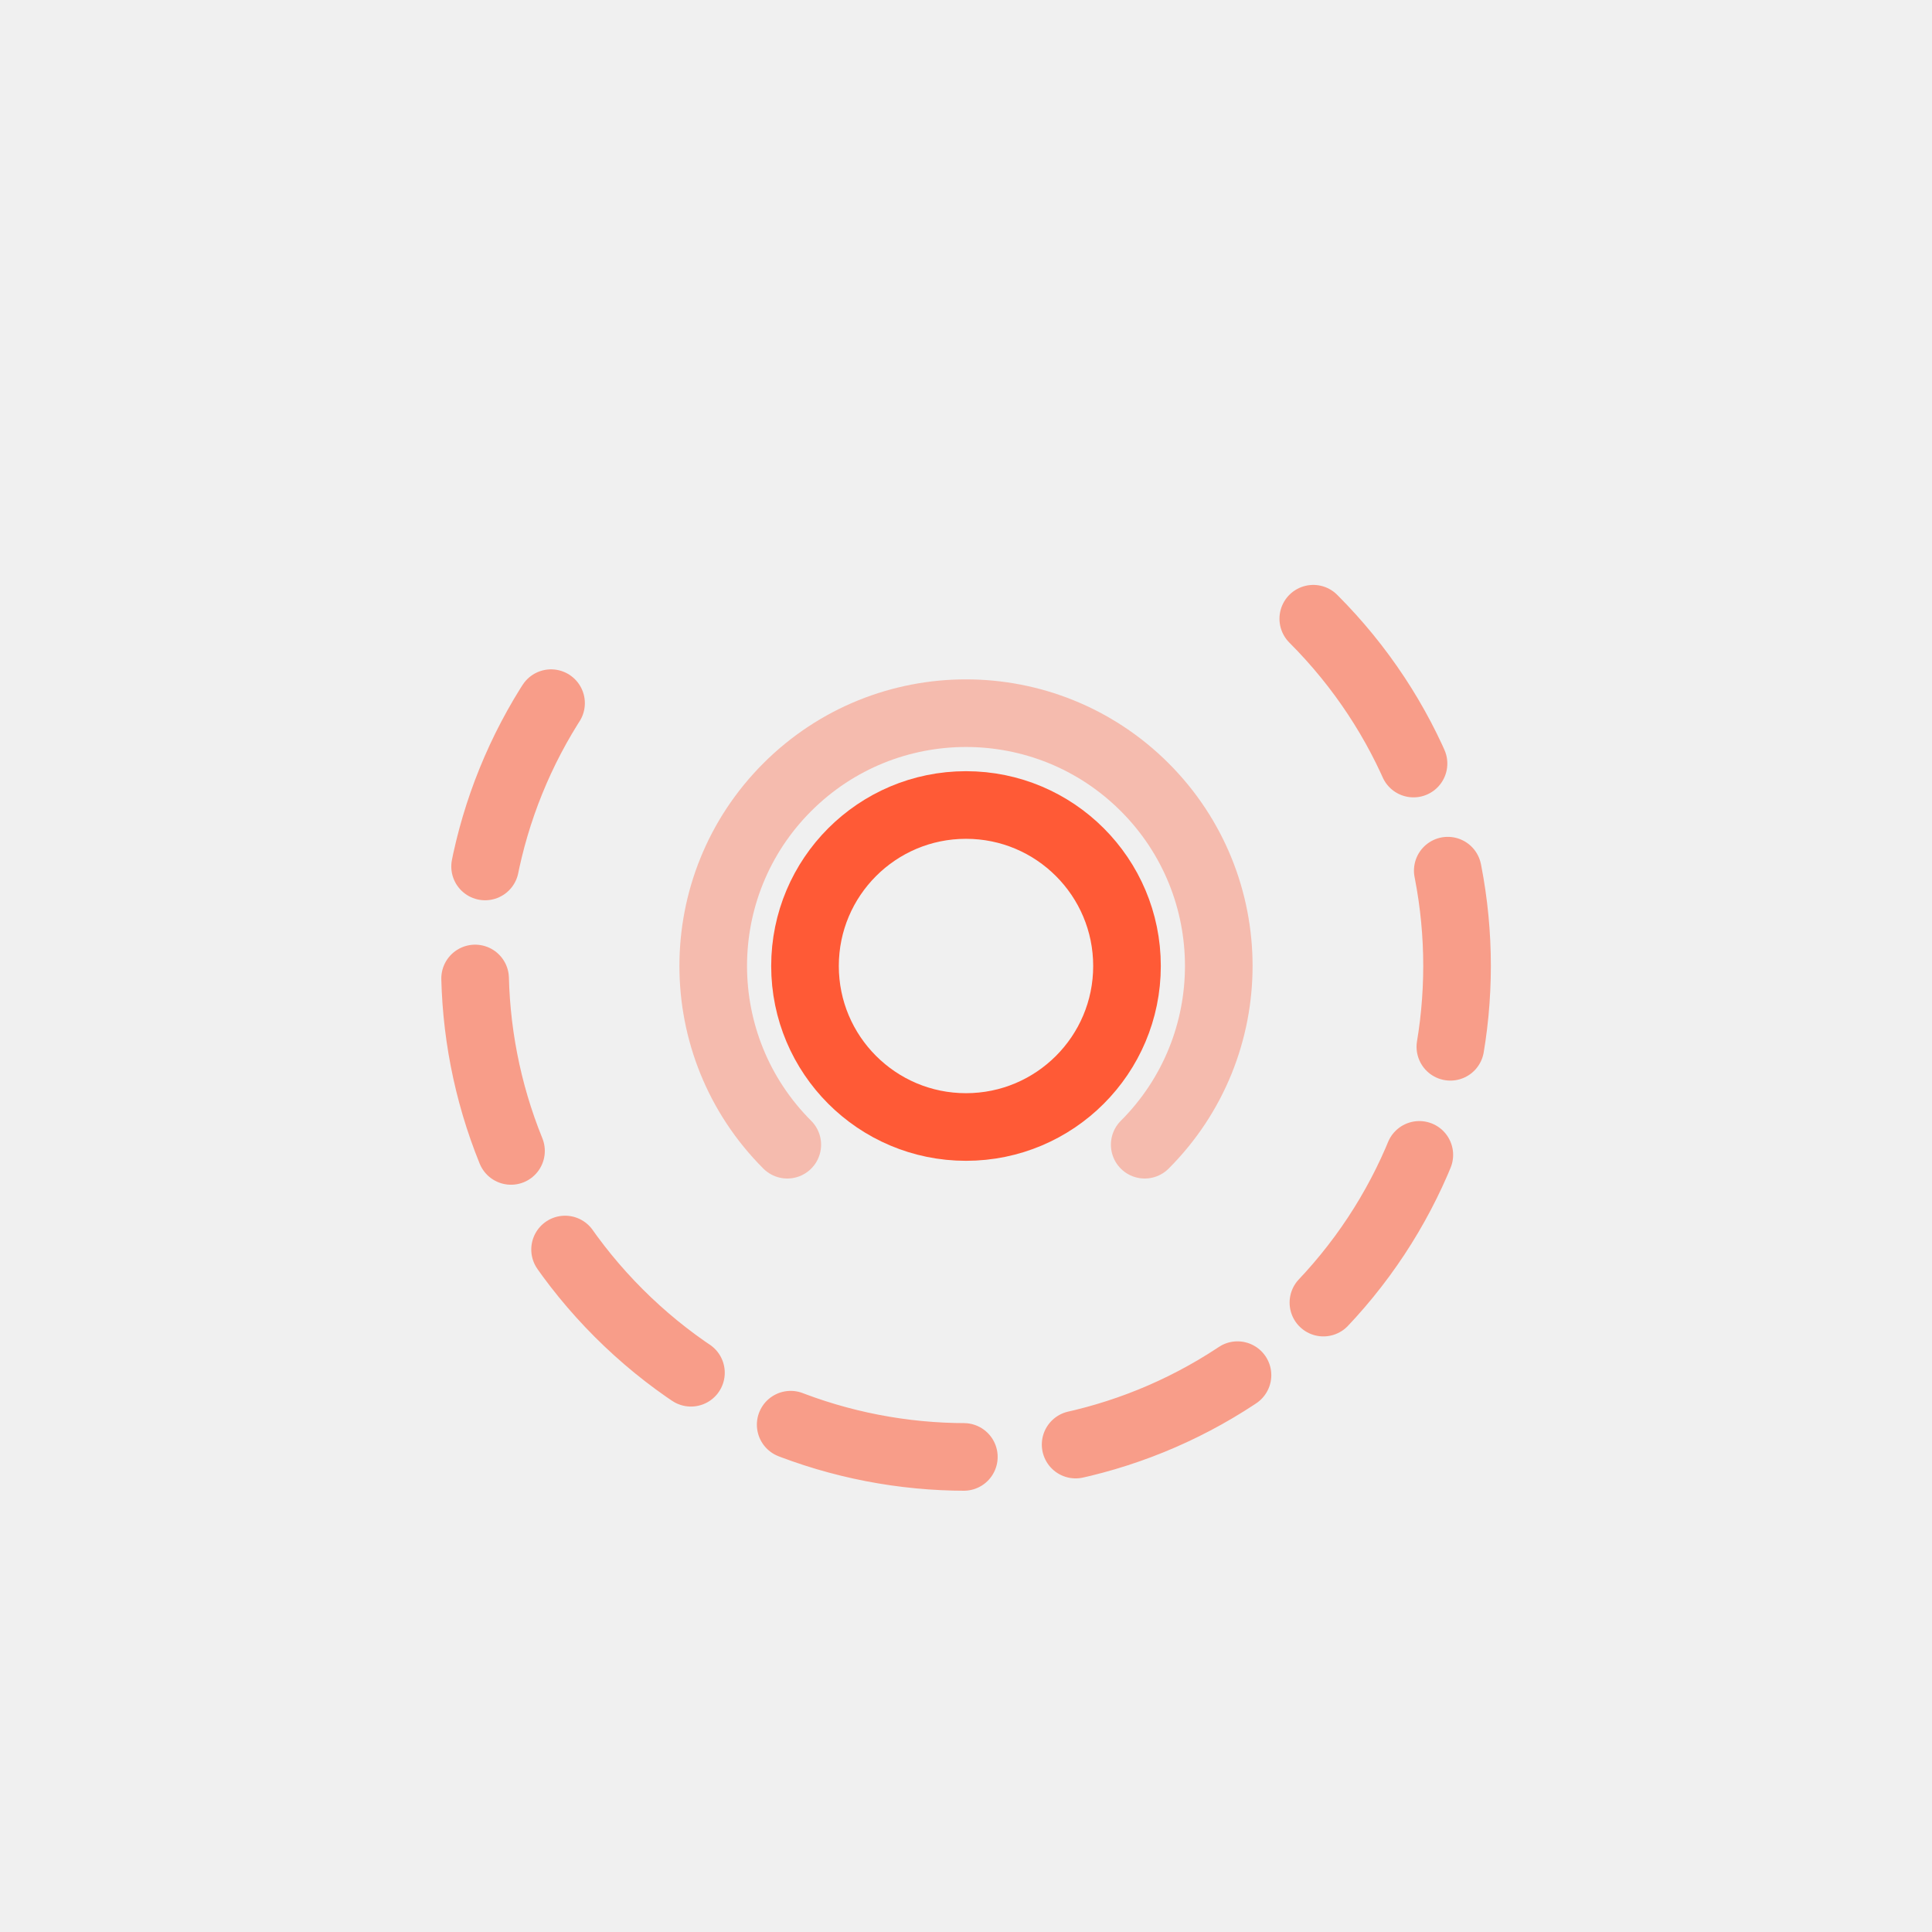
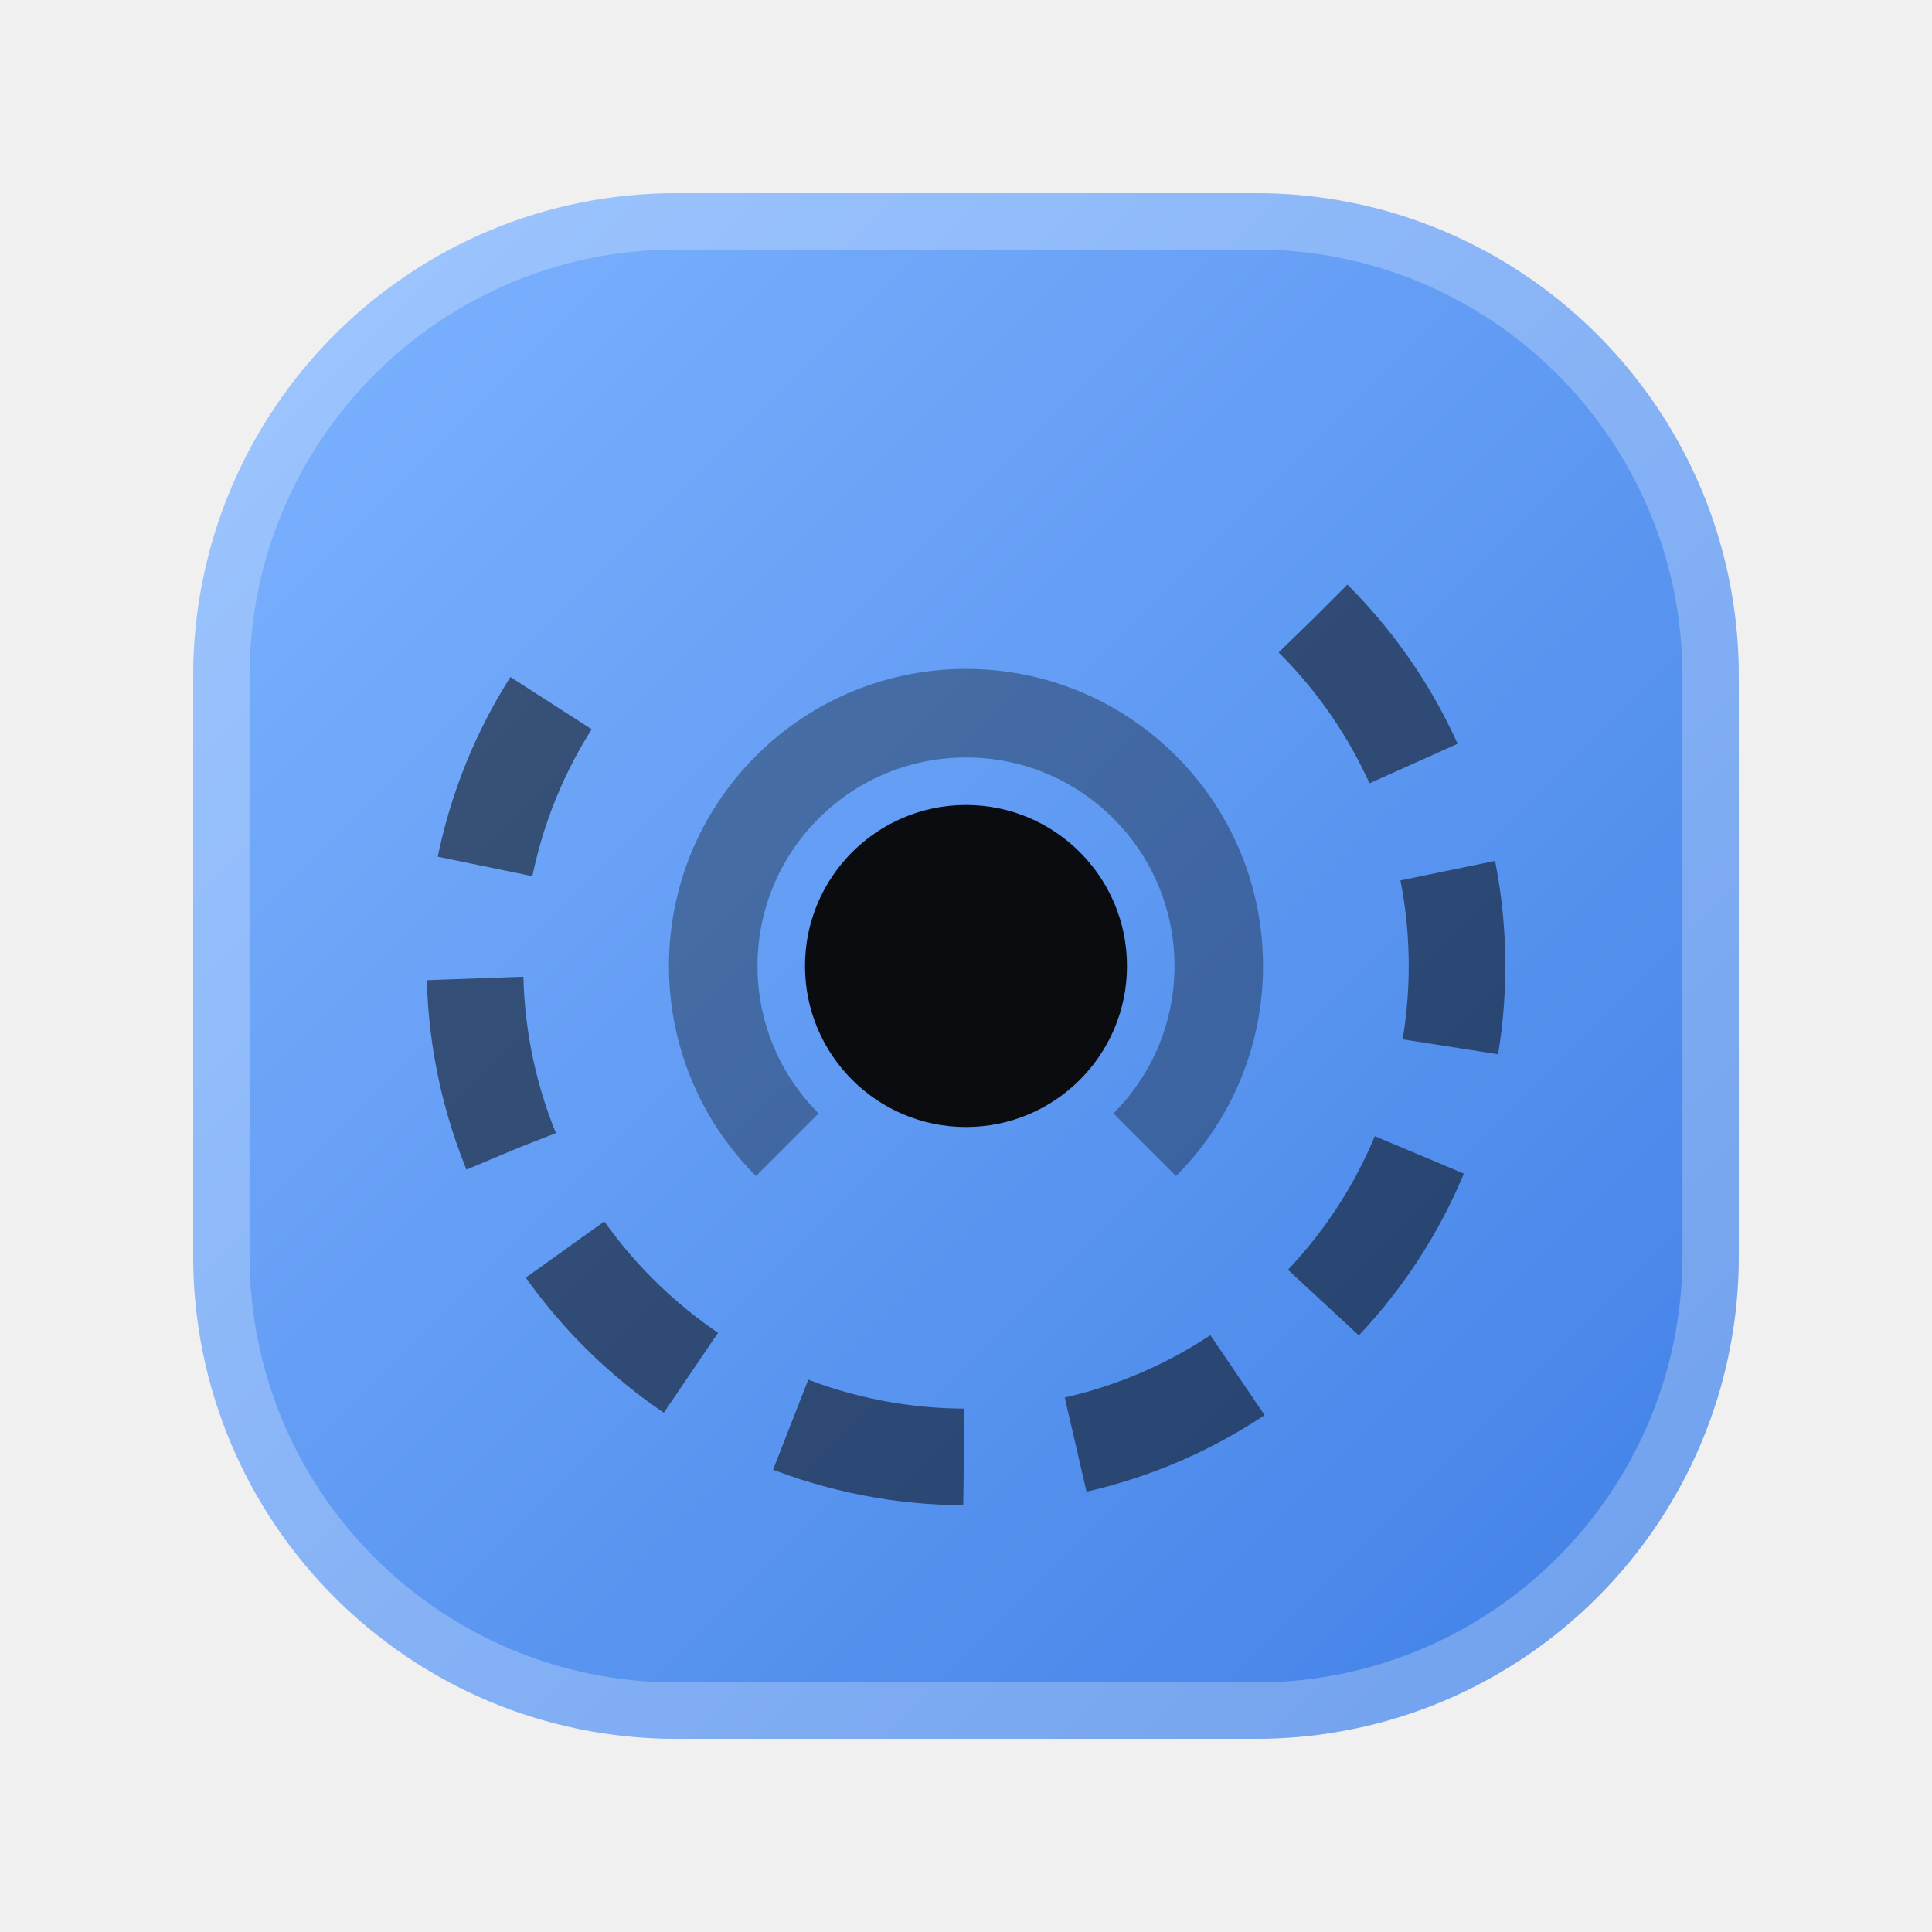
- <svg xmlns="http://www.w3.org/2000/svg" viewBox="0 0 120 120" role="img" aria-label="SupportGenius">
-   <style>*{animation-play-state:paused!important;animation-delay:-1.35s!important}svg *{fill:none!important;stroke:#FF5A36!important;stroke-width:4.2px!important;stroke-linecap:round!important;stroke-linejoin:round!important;opacity:1!important}</style>
+ <svg xmlns="http://www.w3.org/2000/svg" viewBox="0 0 120 120" width="120" height="120" role="img" aria-label="SupportGenius">
+   <style>*{animation-play-state:paused!important;animation-delay:-1.35s!important}</style>
  <defs>
    <linearGradient id="sg-tile" x1="0" y1="0" x2="1" y2="1">
      <stop offset="0" stop-color="#7FB4FF" />
      <stop offset="1" stop-color="#3F7FE6" />
    </linearGradient>
  </defs>
  <style>
    /* Drawn from the site's nav mark. The rings turn at different speeds in
       opposite directions and each has a quarter missing, so the movement
       reads at 30px; the centre breathes on a two-second beat. */
    .r { transform-origin: 60px 60px; transform-box: view-box; }
    .out { animation: turn 3s linear infinite; }
    .in  { animation: turn 2s linear infinite reverse; }
    .dot { transform-origin: 60px 60px; transform-box: view-box; animation: beat 2s ease-in-out infinite; }
    @keyframes turn { to { transform: rotate(360deg) } }
    @keyframes beat { 0%, 100% { transform: scale(1); opacity: 1 } 50% { transform: scale(.7); opacity: .7 } }
    /* with motion reduced the rings hold still and the mark is the static one */
    @media (prefers-reduced-motion: reduce) { .out, .in, .dot { animation: none } }
  </style>
+   <rect x="12" y="12" width="96" height="96" rx="30" fill="url(#sg-tile)" />
+   <rect x="13.75" y="13.75" width="92.5" height="92.5" rx="28.25" fill="none" stroke="#FFFFFF" stroke-opacity=".25" stroke-width="3.5" />
  <path class="r out" d="M81.57 38.43 A30.5 30.5 0 1 1 38.43 38.43" fill="none" stroke="#0A0C10" stroke-opacity=".55" stroke-width="6" stroke-dasharray="11 7" />
  <path class="r in" d="M48.9 71.1 A15.7 15.7 0 1 1 71.1 71.1" fill="none" stroke="#0A0C10" stroke-opacity=".35" stroke-width="5.5" />
  <circle class="dot" cx="60" cy="60" r="10" fill="#0A0C10" />
</svg>
